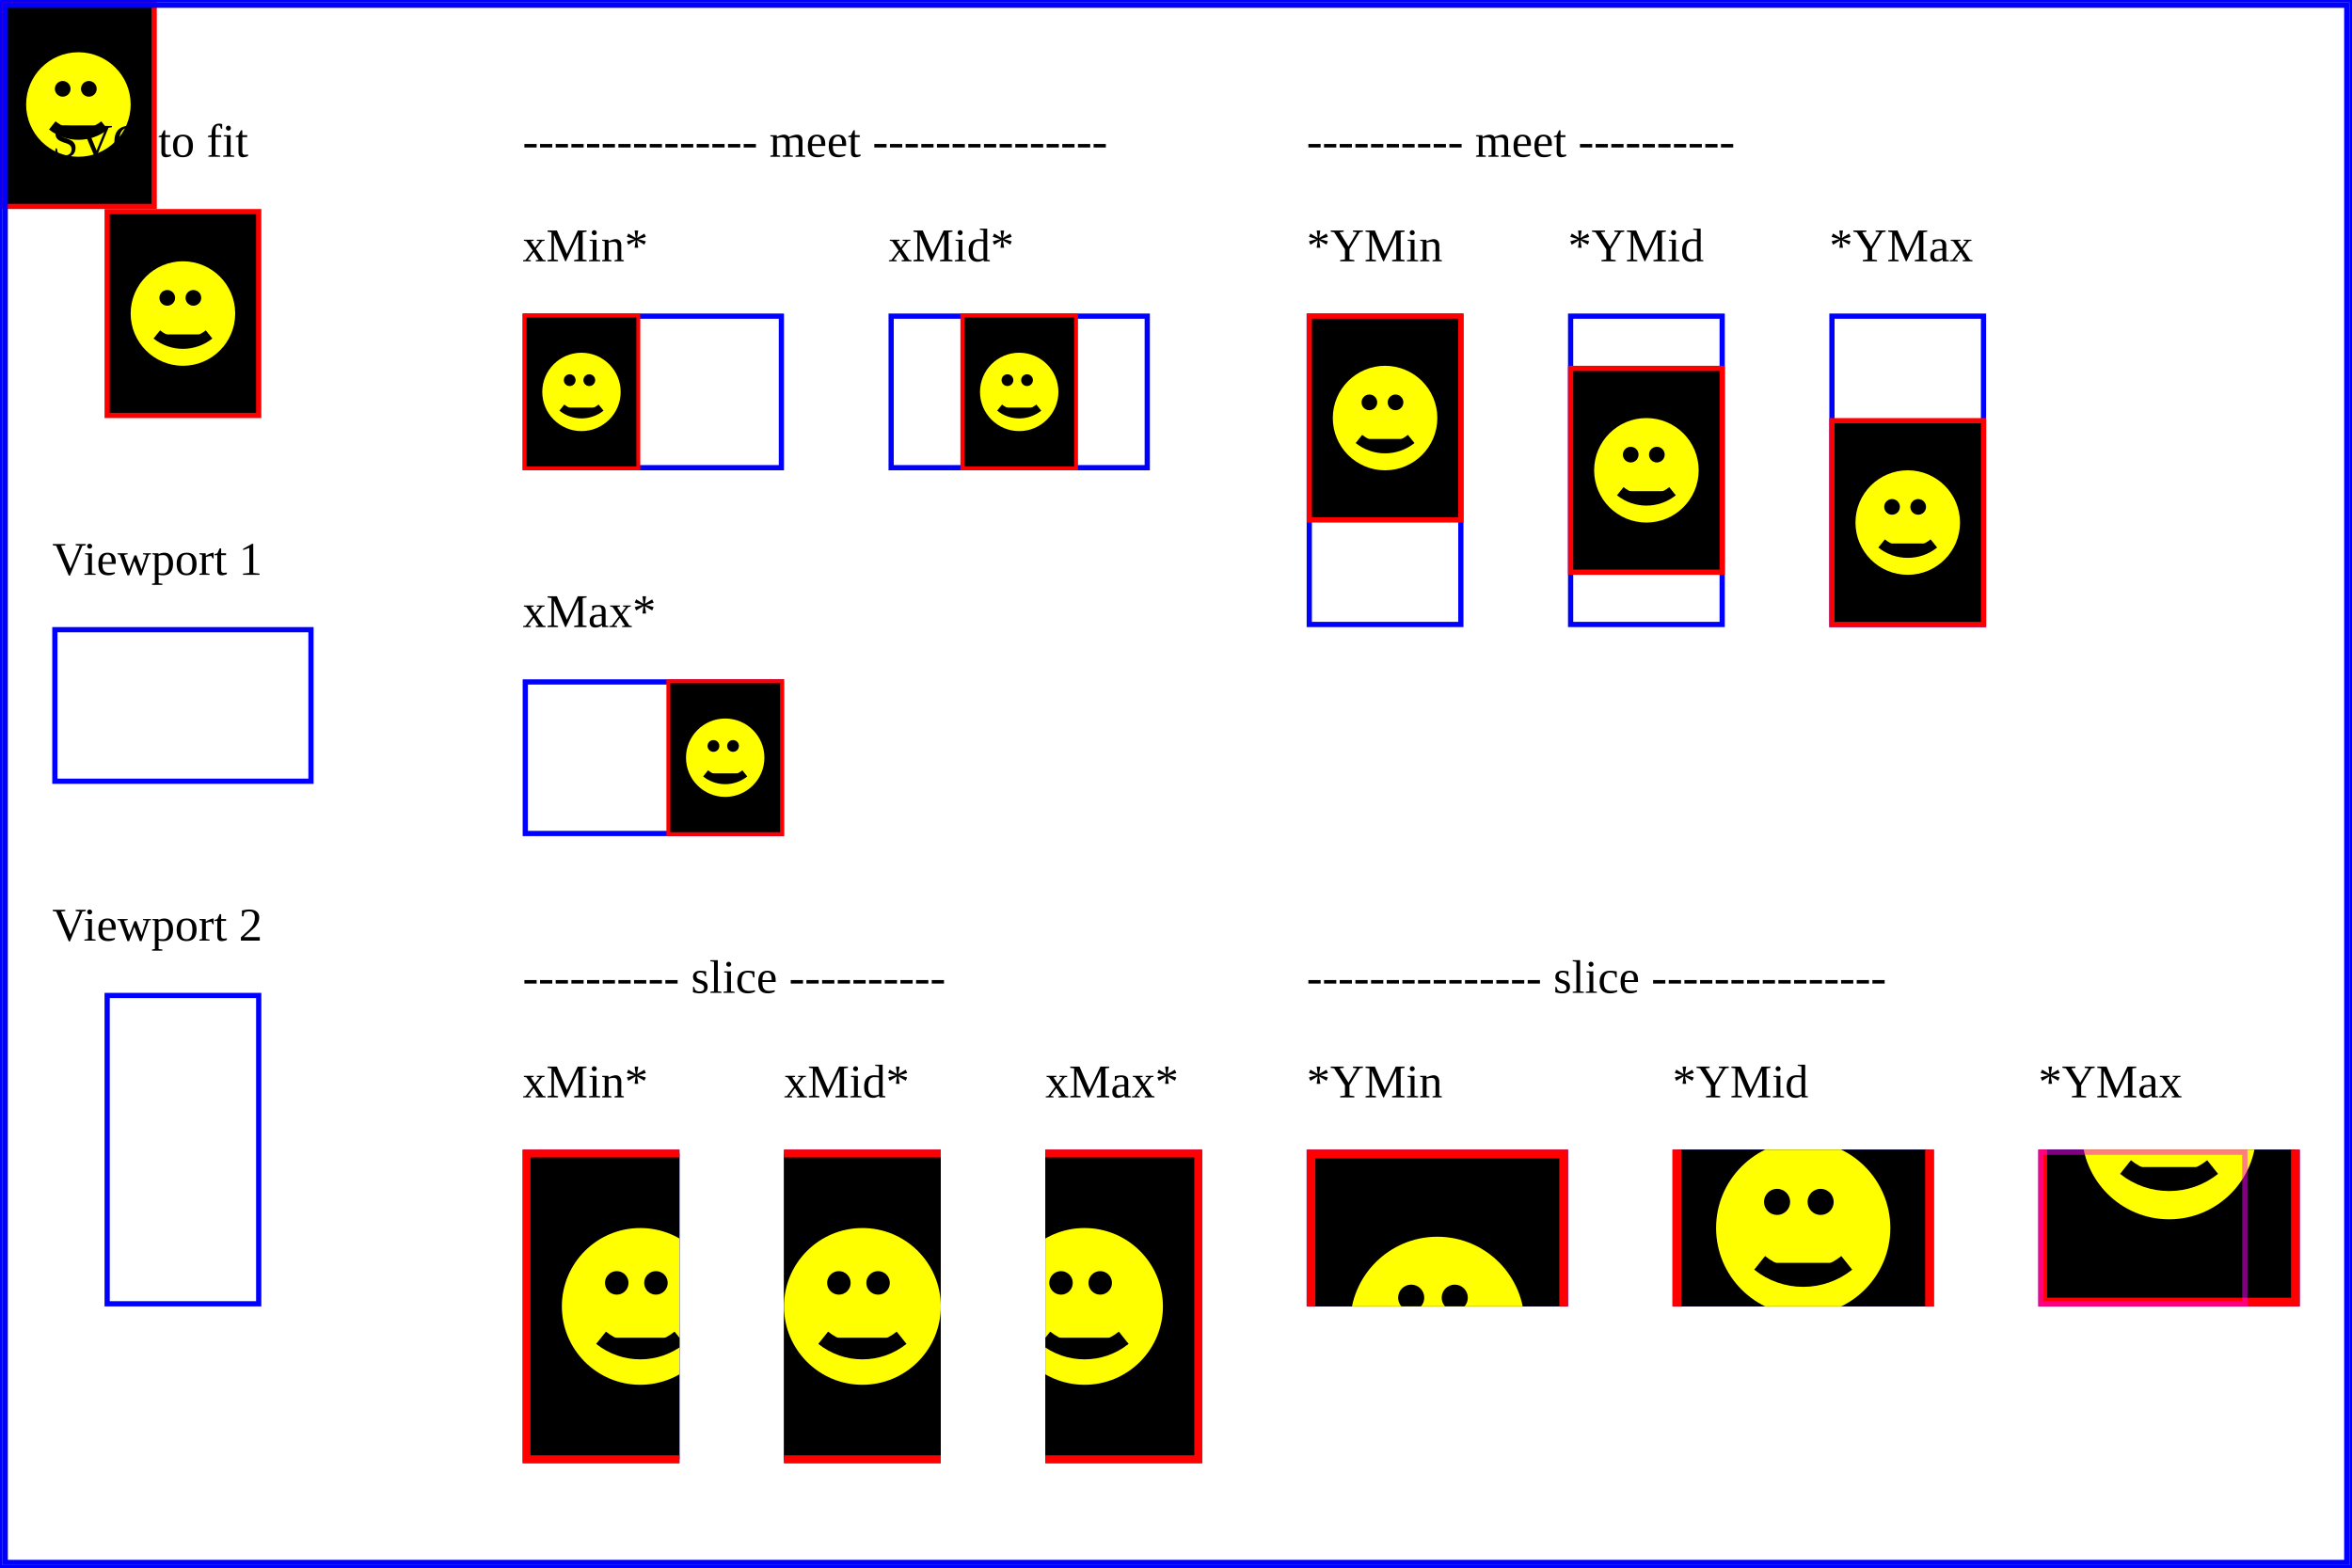
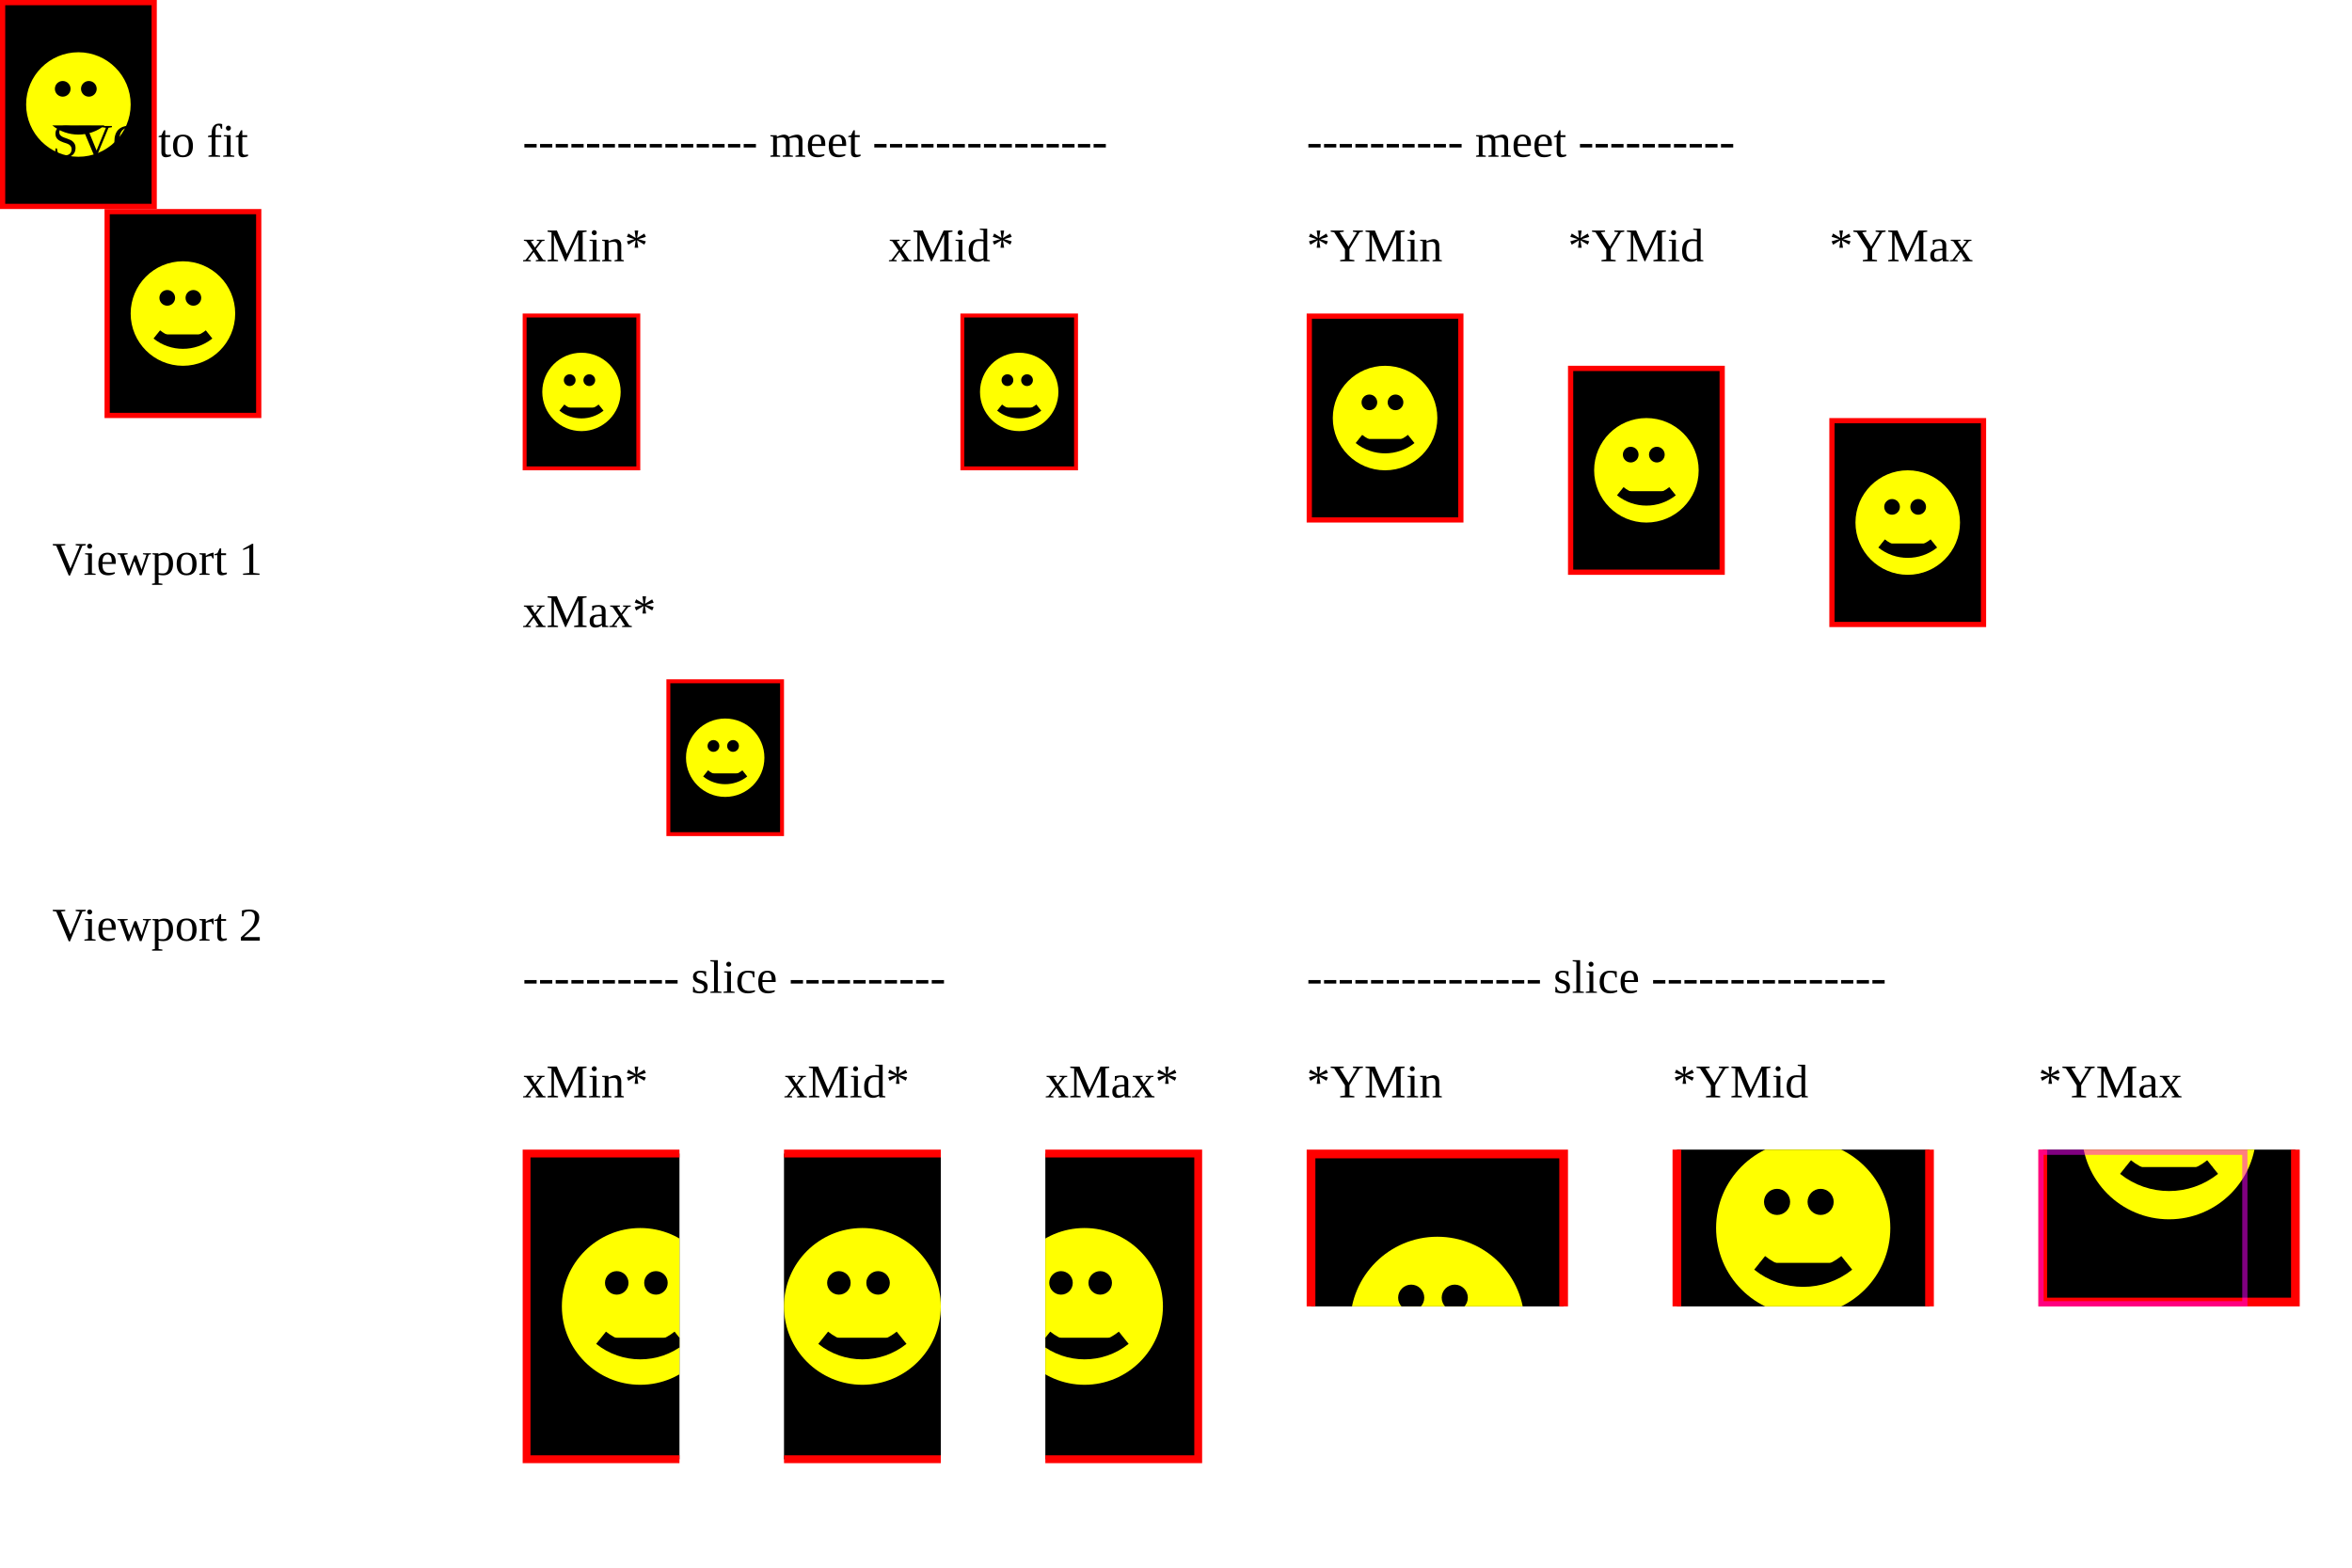
<svg xmlns="http://www.w3.org/2000/svg" width="450px" height="300px" viewBox="0 0 450 300">
  <style type="text/css">text { font-size: 9; }
-     rect { fill: none; stroke: blue; }</style>
+     rect { fill: none; stroke: none; }
+   </style>
  <defs>
    <g id="smile">
      <rect x=".5" y=".5" width="29" height="39" style="fill:black;stroke:red" />
      <circle cx="15" cy="20" r="10" fill="yellow" />
      <circle cx="12" cy="17" r="1.5" fill="black" />
      <circle cx="17" cy="17" r="1.5" fill="black" />
      <path d="M 10 24 A 8 8 0 0 0 20 24" stroke="black" stroke-width="2" />
    </g>
  </defs>
  <g id="smile2">
    <rect x=".5" y=".5" width="29" height="39" style="fill:black;stroke:red" />
    <circle cx="15" cy="20" r="10" fill="yellow" />
    <circle cx="12" cy="17" r="1.5" fill="black" />
    <circle cx="17" cy="17" r="1.5" fill="black" />
-     <path d="M 10 24 A 8 8 0 0 0 20 24" stroke="black" stroke-width="2" />
+     <path d="M 10 24 A 8 8 0 0 0 20 24" stroke="black" stroke-width="0" />
  </g>
  <rect x="1" y="1" width="448" height="298" />
  <text x="10" y="30">SVG to fit</text>
  <g transform="translate(20,40)" id="G_B">
    <use href="#smile" id="UA" />
  </g>
  <text x="10" y="110">Viewport 1</text>
  <g transform="translate(10,120)" id="G_C">
    <rect x=".5" y=".5" width="49" height="29" />
  </g>
  <text x="10" y="180">Viewport 2</text>
  <g transform="translate(20,190)" id="G_D">
    <rect x=".5" y=".5" width="29" height="59" />
  </g>
  <g id="meet-group-1" transform="translate(100, 60)">
    <text x="0" y="-30">--------------- meet ---------------</text>
    <g id="G_F">
      <text y="-10">xMin*</text>
      <rect x=".5" y=".5" width="49" height="29" />
      <svg preserveAspectRatio="xMinYMin meet" viewBox="0 0 30 40" width="50" height="30" id="V_A">
        <use href="#smile" id="UB" />
      </svg>
    </g>
    <g transform="translate(70,0)" id="G_G">
      <text y="-10">xMid*</text>
      <rect x=".5" y=".5" width="49" height="29" />
      <svg preserveAspectRatio="xMidYMid meet" viewBox="0 0 30 40" width="50" height="30" id="V_B">
        <use href="#smile" id="UC" />
      </svg>
    </g>
    <g transform="translate(0,70)" id="G_H">
      <text y="-10">xMax*</text>
      <rect x=".5" y=".5" width="49" height="29" />
      <svg preserveAspectRatio="xMaxYMax meet" viewBox="0 0 30 40" width="50" height="30" id="V_C">
        <use href="#smile" id="UD" />
      </svg>
    </g>
  </g>
  <g id="meet-group-2" transform="translate(250, 60)">
    <text x="0" y="-30">---------- meet ----------</text>
    <g id="G_J">
      <text y="-10">*YMin</text>
      <rect x=".5" y=".5" width="29" height="59" />
      <svg preserveAspectRatio="xMinYMin meet" viewBox="0 0 30 40" width="30" height="60" id="V_D">
        <use href="#smile" id="UE" />
      </svg>
    </g>
    <g transform="translate(50, 0)" id="G_K">
      <text y="-10">*YMid</text>
      <rect x=".5" y=".5" width="29" height="59" />
      <svg preserveAspectRatio="xMidYMid meet" viewBox="0 0 30 40" width="30" height="60" id="V_E">
        <use href="#smile" id="UF" />
      </svg>
    </g>
    <g transform="translate(100, 0)" id="G_L">
      <text y="-10">*YMax</text>
      <rect x=".5" y=".5" width="29" height="59" />
      <svg preserveAspectRatio="xMaxYMax meet" viewBox="0 0 30 40" width="30" height="60" id="V_F">
        <use href="#smile" id="UG" />
      </svg>
    </g>
  </g>
  <g id="slice-group-1" transform="translate(100, 220)">
    <text x="0" y="-30">---------- slice ----------</text>
    <g id="G_N">
      <text y="-10">xMin*</text>
      <rect x=".5" y=".5" width="29" height="59" />
      <svg preserveAspectRatio="xMinYMin slice" viewBox="0 0 30 40" width="30" height="60" id="V_G">
        <use href="#smile" id="UH" />
      </svg>
    </g>
    <g transform="translate(50,0)" id="G_O">
      <text y="-10">xMid*</text>
      <rect x=".5" y=".5" width="29" height="59" />
      <svg preserveAspectRatio="xMidYMid slice" viewBox="0 0 30 40" width="30" height="60" id="V_H">
        <use href="#smile" id="UI" />
      </svg>
    </g>
    <g transform="translate(100,0)" id="G_P">
      <text y="-10">xMax*</text>
      <rect x=".5" y=".5" width="29" height="59" />
      <svg preserveAspectRatio="xMaxYMax slice" viewBox="0 0 30 40" width="30" height="60" id="V_I">
        <use href="#smile" id="UJ" />
      </svg>
    </g>
  </g>
  <g id="slice-group-2" transform="translate(250, 220)">
    <text x="0" y="-30">--------------- slice ---------------</text>
    <g id="G_11">
      <text y="-10">*YMin</text>
      <rect x=".5" y=".5" width="49" height="29" />
      <svg preserveAspectRatio="xMinYMin slice" viewBox="0 0 30 40" width="50" height="30" id="V_J">
        <use href="#smile" id="UK" />
      </svg>
    </g>
    <g transform="translate(70,0)" id="G_12">
      <text y="-10">*YMid</text>
      <rect x=".5" y=".5" width="49" height="29" />
      <svg preserveAspectRatio="xMidYMid slice" viewBox="0 0 30 40" width="50" height="30" id="V_K">
        <use href="#smile" id="UL" />
      </svg>
    </g>
    <g transform="translate(140,0)" id="G_13">
      <text y="-10">*YMax</text>
      <rect x=".5" y=".5" width="49" height="29" id="R1" />
      <svg preserveAspectRatio="xMaxYMax slice" viewBox="0 0 30 40" width="50" height="30" id="V_L">
        <use href="#smile" id="U1" />
      </svg>
    </g>
  </g>
  <rect x="0" y="0" width="100%" height="100%" />
  <rect id="RECT" x="390.5" y="220.5" width="39" height="29" style="stroke:magenta; opacity:.5" />
</svg>
